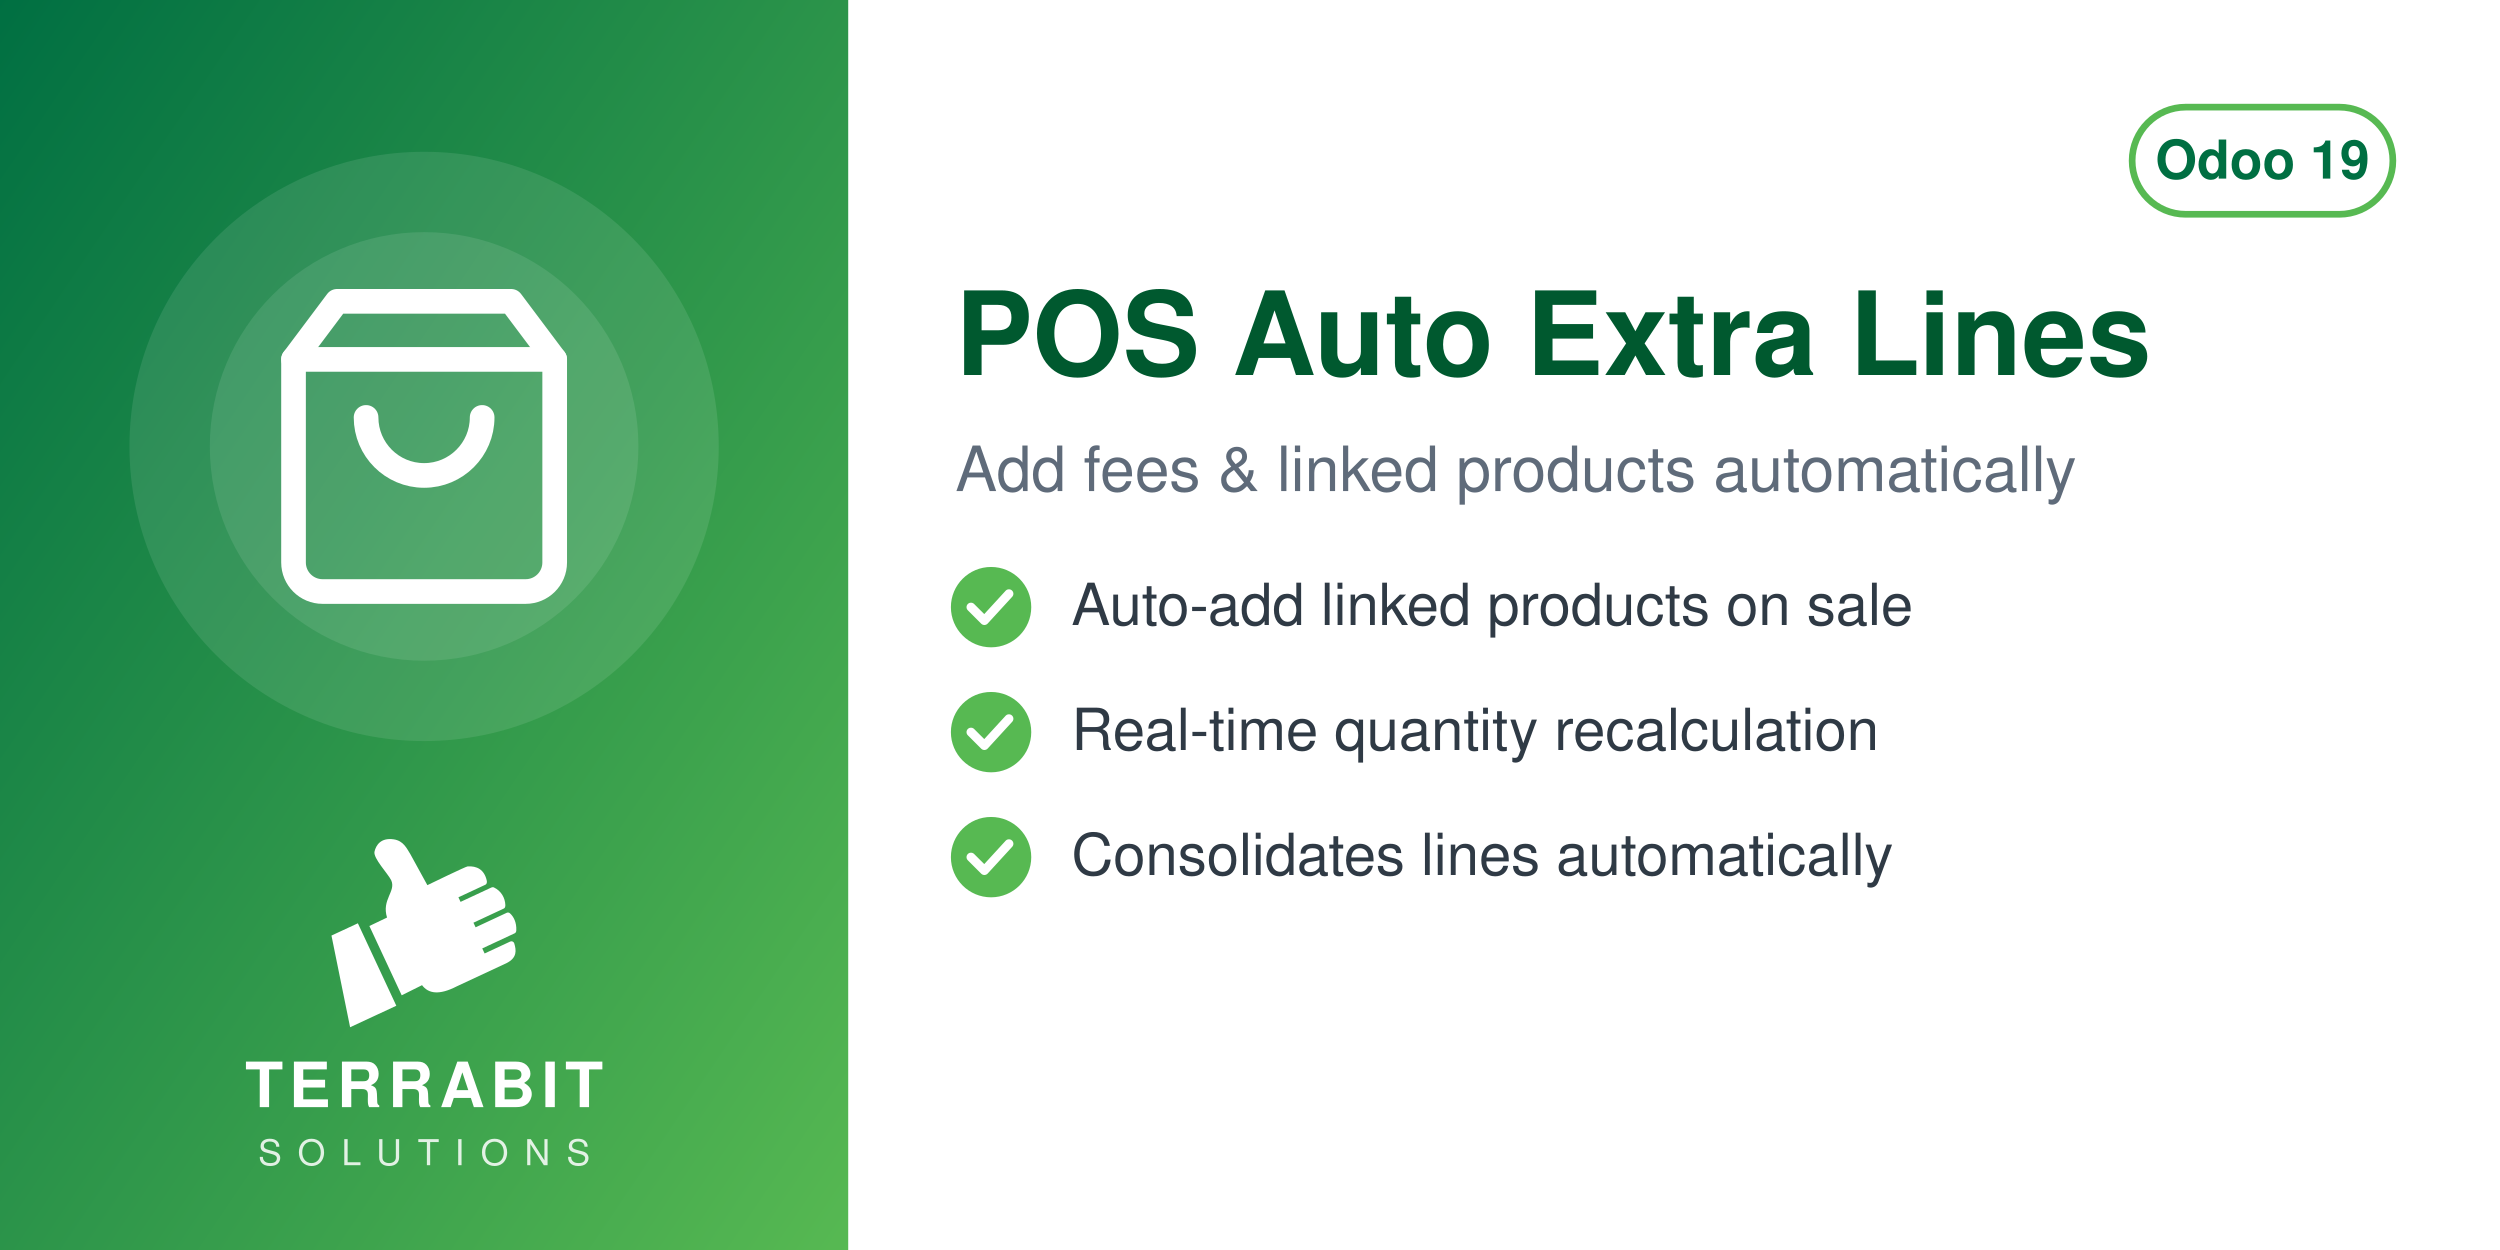
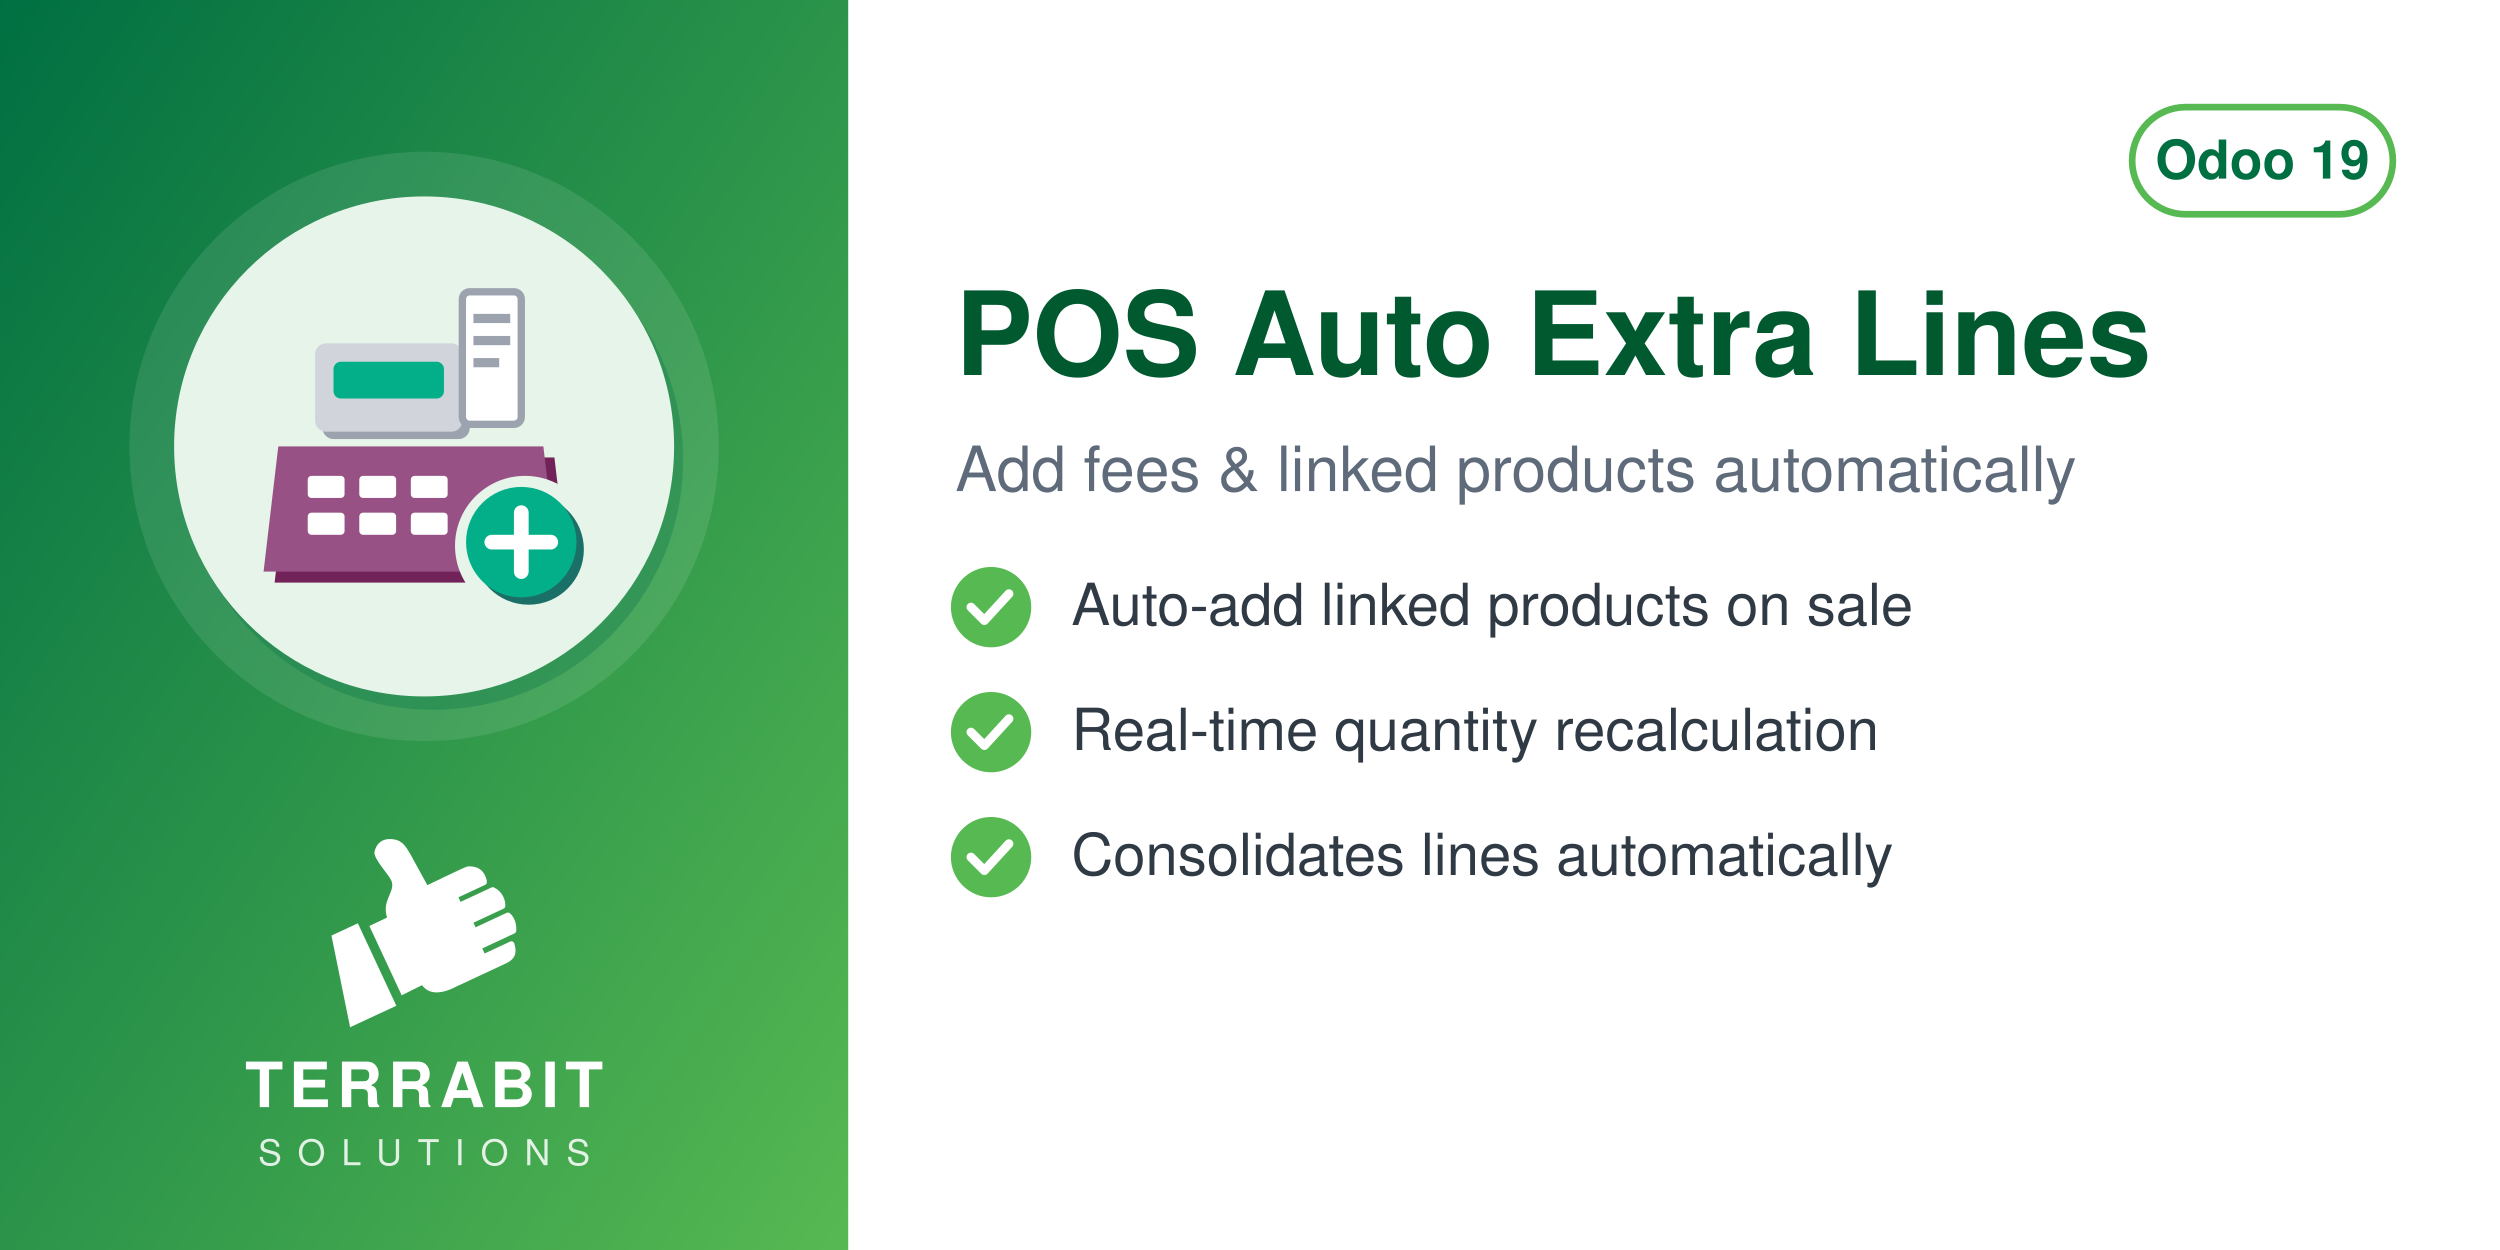
<svg xmlns="http://www.w3.org/2000/svg" width="560" height="280" viewBox="0 0 560 280">
  <defs>
    <linearGradient id="g" x1="0" y1="0" x2="1" y2="1">
      <stop offset="0" stop-color="#006F42" />
      <stop offset="1" stop-color="#57B952" />
    </linearGradient>
  </defs>
  <rect width="560" height="280" fill="#FFFFFF" />
  <rect width="190" height="280" fill="url(#g)" />
  <circle cx="95.0" cy="100" r="66" fill="white" opacity="0.10" />
-   <circle cx="95.0" cy="100" r="48" fill="white" opacity="0.10" />
-   <svg x="56.0" y="61.0" width="78" height="78" viewBox="0 0 24 24">
-     <g fill="none" stroke="white" stroke-width="1.7" stroke-linecap="round" stroke-linejoin="round">
-       <path d="M6 2 3 6v14a2 2 0 0 0 2 2h14a2 2 0 0 0 2-2V6l-3-4z" />
-       <path d="M3 6h18M16 10a4 4 0 0 1-8 0" />
+   <circle cx="97.0" cy="103" r="56" fill="#006F42" opacity="0.30" />
+   <circle cx="95.0" cy="100" r="56" fill="#E6F4EA" />
+   <svg x="54.0" y="59.0" width="82" height="82" viewBox="0 0 100 100" preserveAspectRatio="xMidYMid meet">
+     <g transform="translate(0.11,-0.29) scale(1.0057)">
+       <defs>
+         <mask id="mi-cut" maskUnits="userSpaceOnUse" x="-20" y="-20" width="140" height="140">
+           <rect x="-20" y="-20" width="140" height="140" fill="#fff" />
+           <circle cx="77" cy="77" r="19" fill="#000" />
+         </mask>
+       </defs>
+       <g mask="url(#mi-cut)">
+         <g transform="translate(3,3)" fill="#712258">
+           <path d="M10,50 h72 l4,34 h-80z" />
+         </g>
+         <g fill="#985184">
+           <path d="M10,50 h72 l4,34 h-80z" />
+         </g>
+         <g transform="translate(2,2)" fill="#9CA3AF">
+           <rect x="20" y="22" width="40" height="24" rx="3" />
+         </g>
+         <g fill="#D1D5DB">
+           <rect x="20" y="22" width="40" height="24" rx="3" />
+         </g>
+         <rect x="25" y="27" width="30" height="10" rx="2" fill="#03AF89" />
+         <rect x="60" y="8" width="16" height="36" rx="2" fill="#FFFFFF" stroke="#9CA3AF" stroke-width="2" />
+         <g fill="#9CA3AF">
+           <rect x="63" y="14" width="10" height="2.5" />
+           <rect x="63" y="20" width="10" height="2.5" />
+           <rect x="63" y="26" width="7" height="2.5" />
+         </g>
+         <g fill="#FFFFFF">
+           <rect x="18" y="58" width="10" height="6" rx="1" />
+           <rect x="32" y="58" width="10" height="6" rx="1" />
+           <rect x="46" y="58" width="10" height="6" rx="1" />
+           <rect x="18" y="68" width="10" height="6" rx="1" />
+           <rect x="32" y="68" width="10" height="6" rx="1" />
+           <rect x="46" y="68" width="10" height="6" rx="1" />
+         </g>
+       </g>
+       <circle cx="78" cy="78" r="15" fill="#1A6F66" />
+       <circle cx="76" cy="76" r="15" fill="#03AF89" />
+       <path d="M76,68 v16 M68,76 h16" fill="none" stroke="#FFFFFF" stroke-width="4" stroke-linecap="round" stroke-linejoin="round" />
    </g>
  </svg>
  <svg x="72.0" y="186" width="46" height="46" viewBox="4045 2535 3400 3400" preserveAspectRatio="xMidYMid meet">
    <path fill="#FFFFFF" d="M4648.32 4073.59l636.59 1365.17 -765.09 355.96 -308.63 -1517.87 437.13 -203.26zm725.61 1192.32l336.75 -167.88c105.65,140.85 282.69,170.72 576.82,18.8l819.92 -382.33c181.4,-90.13 164.26,-214.57 130.07,-328.43 -4.28,-14.25 -13.68,-24.81 -27.34,-30.7 -13.67,-5.89 -27.61,-5.11 -41.09,1.18l-422.32 196.93 -39.04 -83.72 538.07 -250.91c16.64,-7.76 24.7,-27.69 25.58,-46.04 6.48,-134.33 -44.36,-230.89 -105.84,-285.23 -15.2,-13.44 -35.71,-15.59 -54.12,-7l-513.92 239.64 -35.6 -76.34 506.31 -236.1c17.69,-8.25 22.52,-36.93 21.83,-56.45 -4.1,-117.31 -67.62,-232.74 -187.72,-290.66 -13.94,-6.72 -28.64,-6.36 -42.69,0.19l-511.21 238.38 -35.37 -75.86 448.98 -209.36c20.44,-9.53 25.81,-42.28 21.02,-64.32 -41.02,-189.07 -167.92,-247.8 -318.14,-237.87 -29.39,1.94 -589.86,273.16 -665.95,310.54l-281.84 -513.57c-59.06,-93.13 -112.7,-221.7 -276.47,-245.13 -211.24,-30.22 -291.56,94.38 -316.89,203.13 -25.32,108.75 223.84,365.99 276.05,473.69 85.52,184.27 -161.86,318.11 -68.41,617.99l-292.54 139.94 535.09 1147.51z" />
  </svg>
  <text x="95.0" y="248" text-anchor="middle" font-family="Helvetica,Arial,sans-serif" font-size="14" font-weight="800" letter-spacing="1.4" fill="white">TERRABIT</text>
  <text x="95.0" y="261" text-anchor="middle" font-family="Helvetica,Arial,sans-serif" font-size="8" font-weight="500" letter-spacing="3.6" fill="white" opacity="0.85">SOLUTIONS</text>
  <g>
    <rect x="477.6" y="24" width="58.4" height="24" rx="12" fill="none" stroke="#57B952" stroke-width="1.5" />
    <text x="506.8" y="40" text-anchor="middle" font-family="Helvetica,Arial,sans-serif" font-size="12" font-weight="700" fill="#006F42">Odoo 19</text>
  </g>
  <text x="214" y="84" font-family="Helvetica,Arial,sans-serif" font-size="26" font-weight="700" fill="#00592F">POS Auto Extra Lines</text>
  <text x="214" y="110" font-family="Helvetica,Arial,sans-serif" font-size="14" fill="#5F6B7A">Add fees &amp; linked products automatically</text>
  <circle cx="222" cy="136" r="9" fill="#57B952" />
  <path d="M217.5 136 l3 3 l5.5 -6" fill="none" stroke="white" stroke-width="2" stroke-linecap="round" stroke-linejoin="round" />
  <text x="240" y="140" font-family="Helvetica,Arial,sans-serif" font-size="13" fill="#2F3A45">Auto-add linked products on sale</text>
  <circle cx="222" cy="164" r="9" fill="#57B952" />
  <path d="M217.5 164 l3 3 l5.5 -6" fill="none" stroke="white" stroke-width="2" stroke-linecap="round" stroke-linejoin="round" />
  <text x="240" y="168" font-family="Helvetica,Arial,sans-serif" font-size="13" fill="#2F3A45">Real-time quantity recalculation</text>
  <circle cx="222" cy="192" r="9" fill="#57B952" />
  <path d="M217.5 192 l3 3 l5.5 -6" fill="none" stroke="white" stroke-width="2" stroke-linecap="round" stroke-linejoin="round" />
  <text x="240" y="196" font-family="Helvetica,Arial,sans-serif" font-size="13" fill="#2F3A45">Consolidates lines automatically</text>
</svg>
